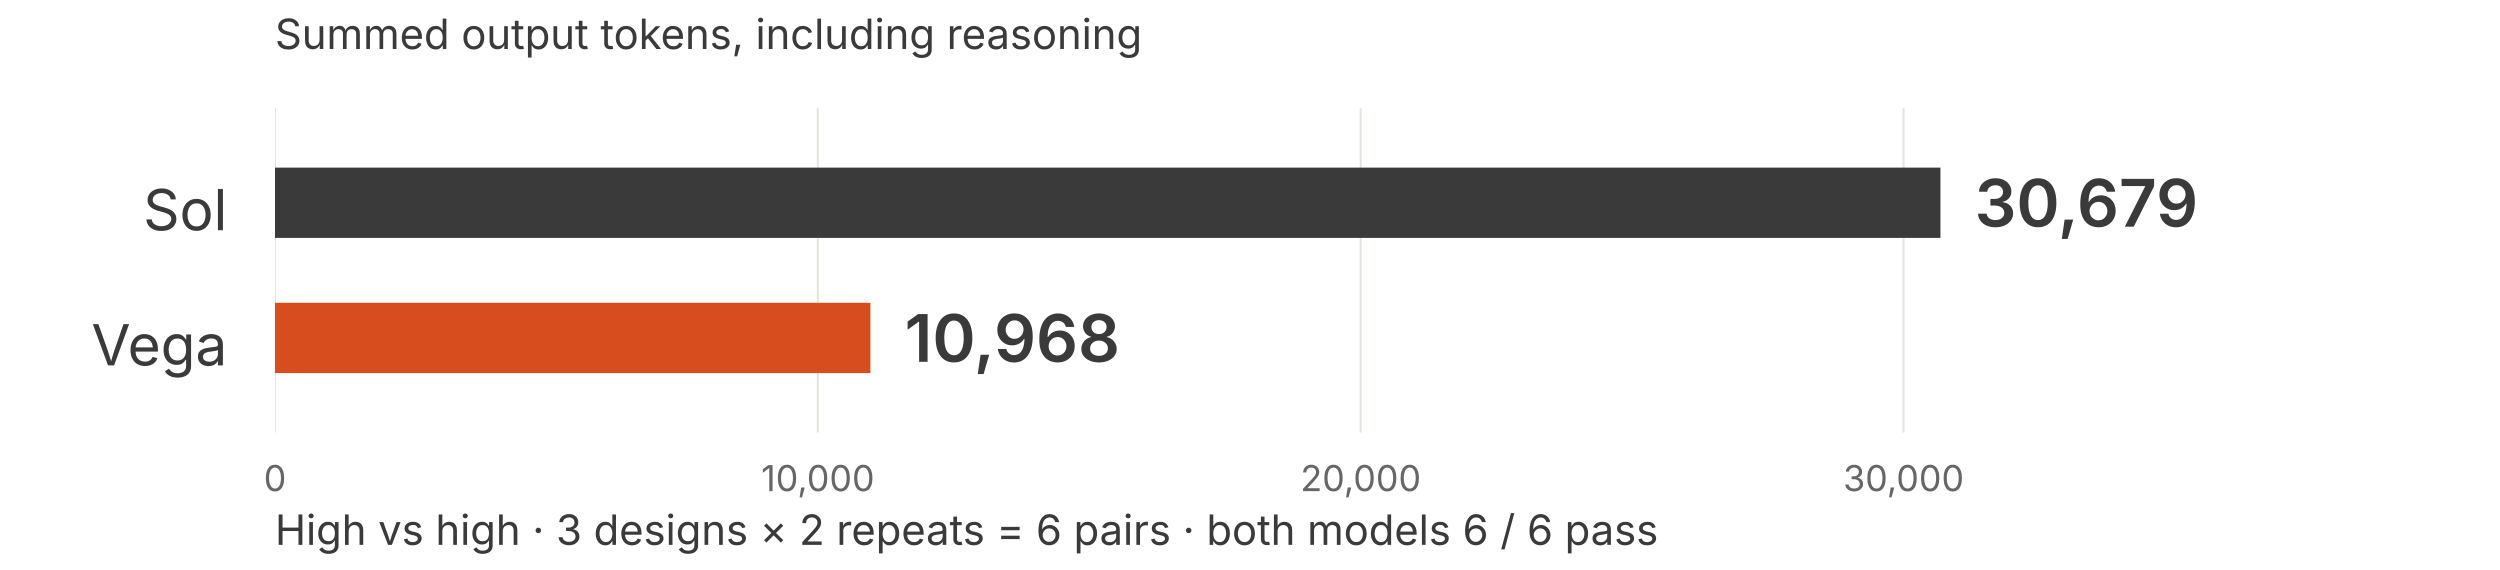
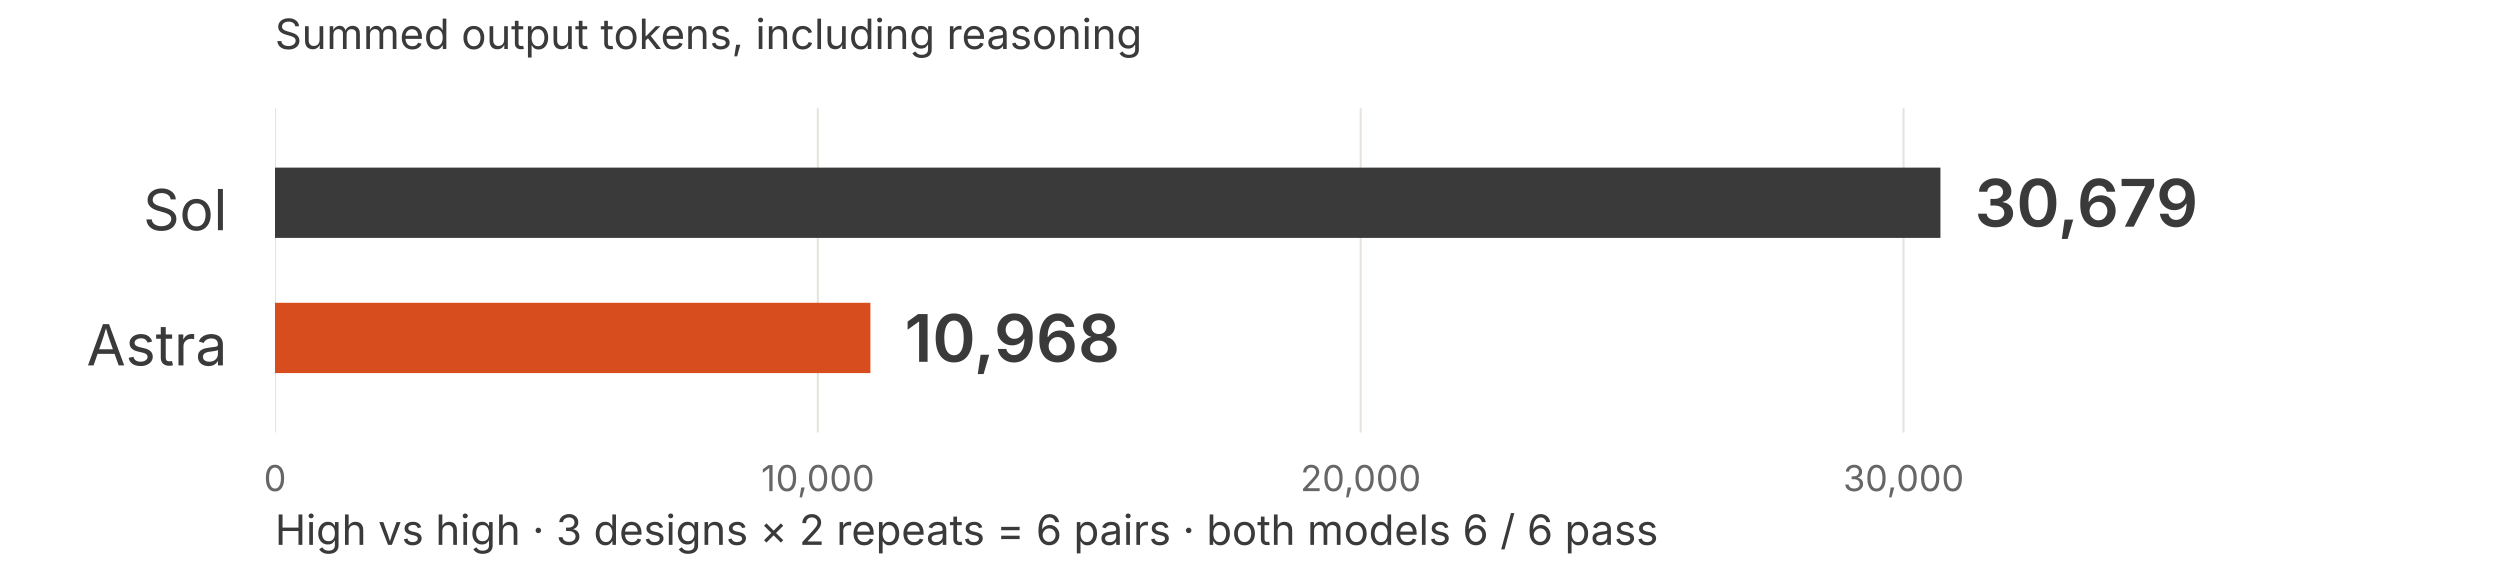
<svg xmlns="http://www.w3.org/2000/svg" xmlns:xlink="http://www.w3.org/1999/xlink" width="838.08pt" height="190.8pt" viewBox="0 0 838.08 190.8" version="1.1">
  <defs>
    <style type="text/css">*{stroke-linejoin: round; stroke-linecap: butt}</style>
  </defs>
  <g id="figure_1">
    <g id="patch_1">
      <path d="M 0 190.8 L 838.08 190.8 L 838.08 0 L 0 0 L 0 190.8 z " style="fill: none" />
    </g>
    <g id="axes_1">
      <g id="patch_2">
        <path d="M 92.189 145.008 L 729.13 145.008 L 729.13 36.252 L 92.189 36.252 L 92.189 145.008 z " style="fill: none" />
      </g>
      <g id="matplotlib.axis_1">
        <g id="xtick_1">
          <g id="line2d_1">
            <path d="M 92.189 145.008 L 92.189 36.252 " clip-path="url(#p5fecc67d18)" style="fill: none; stroke: #e8e3df; stroke-width: 0.7; stroke-linecap: square" />
          </g>
          <g id="line2d_2" />
          <g id="text_1">
            <g style="fill: #666666" transform="translate(88.40318 164.633) scale(0.12 -0.12)">
              <defs>
                <path id="Inter-Regular-53b" d="M 2019 -63 Q 1500 -63 1134 218 Q 769 500 575 1033 Q 381 1566 381 2325 Q 381 3081 576 3615 Q 772 4150 1137 4434 Q 1503 4719 2019 4719 Q 2534 4719 2901 4434 Q 3269 4150 3462 3615 Q 3656 3081 3656 2325 Q 3656 1569 3464 1034 Q 3272 500 2906 218 Q 2541 -63 2019 -63 z M 2019 456 Q 2359 456 2596 678 Q 2834 900 2959 1317 Q 3084 1734 3084 2325 Q 3084 2919 2959 3339 Q 2834 3759 2596 3981 Q 2359 4203 2019 4203 Q 1678 4203 1440 3979 Q 1203 3756 1078 3337 Q 953 2919 953 2325 Q 953 1734 1078 1317 Q 1203 900 1440 678 Q 1678 456 2019 456 z " transform="scale(0.015625)" />
              </defs>
              <use xlink:href="#Inter-Regular-53b" />
            </g>
          </g>
        </g>
        <g id="xtick_2">
          <g id="line2d_3">
            <path d="M 274.172 145.008 L 274.172 36.252 " clip-path="url(#p5fecc67d18)" style="fill: none; stroke: #e8e3df; stroke-width: 0.7; stroke-linecap: square" />
          </g>
          <g id="line2d_4" />
          <g id="text_2">
            <g style="fill: #666666" transform="translate(255.1641 164.633) scale(0.12 -0.12)">
              <defs>
                <path id="Inter-Regular-53c" d="M 2041 4656 L 2041 0 L 1456 0 L 1456 4106 L 1425 4106 L 300 3272 L 300 3909 L 1313 4656 L 2041 4656 z " transform="scale(0.015625)" />
                <path id="Inter-Regular-5db" d="M 400 -1122 L 675 650 L 1319 650 L 831 -1122 L 400 -1122 z " transform="scale(0.015625)" />
              </defs>
              <use xlink:href="#Inter-Regular-53c" />
              <use xlink:href="#Inter-Regular-53b" transform="translate(40.67188 0)" />
              <use xlink:href="#Inter-Regular-5db" transform="translate(101.2344 0)" />
              <use xlink:href="#Inter-Regular-53b" transform="translate(127.5156 0)" />
              <use xlink:href="#Inter-Regular-53b" transform="translate(190.6094 0)" />
              <use xlink:href="#Inter-Regular-53b" transform="translate(253.7031 0)" />
            </g>
          </g>
        </g>
        <g id="xtick_3">
          <g id="line2d_5">
            <path d="M 456.155 145.008 L 456.155 36.252 " clip-path="url(#p5fecc67d18)" style="fill: none; stroke: #e8e3df; stroke-width: 0.7; stroke-linecap: square" />
          </g>
          <g id="line2d_6" />
          <g id="text_3">
            <g style="fill: #666666" transform="translate(435.9284 164.633) scale(0.12 -0.12)">
              <defs>
                <path id="Inter-Regular-53d" d="M 481 0 L 481 428 L 2028 2106 Q 2288 2388 2459 2600 Q 2631 2813 2718 3005 Q 2806 3197 2806 3413 Q 2806 3656 2690 3834 Q 2575 4013 2378 4108 Q 2181 4203 1931 4203 Q 1666 4203 1470 4095 Q 1275 3988 1169 3792 Q 1063 3597 1063 3334 L 494 3334 Q 494 3747 684 4059 Q 875 4372 1203 4545 Q 1531 4719 1947 4719 Q 2363 4719 2683 4545 Q 3003 4372 3186 4078 Q 3369 3784 3369 3419 Q 3369 3166 3278 2927 Q 3188 2688 2959 2384 Q 2731 2081 2319 1644 L 1300 559 L 1300 522 L 3447 522 L 3447 0 L 481 0 z " transform="scale(0.015625)" />
              </defs>
              <use xlink:href="#Inter-Regular-53d" />
              <use xlink:href="#Inter-Regular-53b" transform="translate(60.98438 0)" />
              <use xlink:href="#Inter-Regular-5db" transform="translate(121.5469 0)" />
              <use xlink:href="#Inter-Regular-53b" transform="translate(147.8281 0)" />
              <use xlink:href="#Inter-Regular-53b" transform="translate(210.9219 0)" />
              <use xlink:href="#Inter-Regular-53b" transform="translate(274.0156 0)" />
            </g>
          </g>
        </g>
        <g id="xtick_4">
          <g id="line2d_7">
            <path d="M 638.138 145.008 L 638.138 36.252 " clip-path="url(#p5fecc67d18)" style="fill: none; stroke: #e8e3df; stroke-width: 0.7; stroke-linecap: square" />
          </g>
          <g id="line2d_8" />
          <g id="text_4">
            <g style="fill: #666666" transform="translate(617.8646 164.633) scale(0.12 -0.12)">
              <defs>
                <path id="Inter-Regular-53f" d="M 1984 -63 Q 1528 -63 1175 93 Q 822 250 614 528 Q 406 806 391 1175 L 991 1175 Q 1009 953 1142 792 Q 1275 631 1492 545 Q 1709 459 1975 459 Q 2269 459 2495 561 Q 2722 663 2853 847 Q 2984 1031 2984 1272 Q 2984 1525 2857 1717 Q 2731 1909 2490 2018 Q 2250 2128 1903 2128 L 1525 2128 L 1525 2644 L 1903 2644 Q 2175 2644 2383 2742 Q 2591 2841 2706 3019 Q 2822 3197 2822 3438 Q 2822 3669 2720 3841 Q 2619 4013 2431 4108 Q 2244 4203 1991 4203 Q 1753 4203 1545 4117 Q 1338 4031 1205 3872 Q 1072 3713 1063 3484 L 491 3484 Q 503 3850 709 4128 Q 916 4406 1255 4562 Q 1594 4719 2003 4719 Q 2438 4719 2752 4544 Q 3066 4369 3234 4084 Q 3403 3800 3403 3469 Q 3403 3075 3195 2800 Q 2988 2525 2631 2419 L 2631 2381 Q 2928 2334 3139 2181 Q 3350 2028 3461 1793 Q 3572 1559 3572 1266 Q 3572 884 3365 584 Q 3159 284 2800 110 Q 2441 -63 1984 -63 z " transform="scale(0.015625)" />
              </defs>
              <use xlink:href="#Inter-Regular-53f" />
              <use xlink:href="#Inter-Regular-53b" transform="translate(61.76562 0)" />
              <use xlink:href="#Inter-Regular-5db" transform="translate(122.3281 0)" />
              <use xlink:href="#Inter-Regular-53b" transform="translate(148.6094 0)" />
              <use xlink:href="#Inter-Regular-53b" transform="translate(211.7031 0)" />
              <use xlink:href="#Inter-Regular-53b" transform="translate(274.7969 0)" />
            </g>
          </g>
        </g>
      </g>
      <g id="matplotlib.axis_2">
        <g id="ytick_1">
          <g id="line2d_9" />
          <g id="text_5">
            <g style="fill: #3a3a3a" transform="translate(48.00349 77.17562) scale(0.19 -0.19)">
              <defs>
                <path id="Inter-Regular-18d" d="M 2053 -81 Q 1550 -81 1179 81 Q 809 244 600 536 Q 391 828 363 1219 L 972 1219 Q 997 956 1150 786 Q 1303 616 1542 533 Q 1781 450 2053 450 Q 2369 450 2620 553 Q 2872 656 3019 843 Q 3166 1031 3166 1278 Q 3166 1503 3039 1643 Q 2913 1784 2703 1875 Q 2494 1966 2244 2034 L 1681 2194 Q 1119 2353 806 2650 Q 494 2947 494 3409 Q 494 3803 706 4098 Q 919 4394 1281 4556 Q 1644 4719 2094 4719 Q 2553 4719 2906 4556 Q 3259 4394 3464 4114 Q 3669 3834 3681 3481 L 3100 3481 Q 3059 3822 2775 4008 Q 2491 4194 2075 4194 Q 1775 4194 1548 4095 Q 1322 3997 1197 3826 Q 1072 3656 1072 3438 Q 1072 3194 1223 3045 Q 1375 2897 1583 2814 Q 1791 2731 1959 2684 L 2425 2556 Q 2613 2506 2839 2418 Q 3066 2331 3272 2186 Q 3478 2041 3611 1817 Q 3744 1594 3744 1269 Q 3744 888 3545 581 Q 3347 275 2969 97 Q 2591 -81 2053 -81 z " transform="scale(0.015625)" />
                <path id="Inter-Regular-316" d="M 1916 -75 Q 1441 -75 1083 150 Q 725 375 525 781 Q 325 1188 325 1725 Q 325 2272 525 2680 Q 725 3088 1083 3313 Q 1441 3538 1916 3538 Q 2394 3538 2753 3313 Q 3113 3088 3313 2680 Q 3513 2272 3513 1725 Q 3513 1188 3313 781 Q 3113 375 2753 150 Q 2394 -75 1916 -75 z M 1916 428 Q 2269 428 2497 609 Q 2725 791 2834 1086 Q 2944 1381 2944 1725 Q 2944 2072 2834 2370 Q 2725 2669 2497 2851 Q 2269 3034 1916 3034 Q 1566 3034 1341 2851 Q 1116 2669 1006 2372 Q 897 2075 897 1725 Q 897 1381 1006 1086 Q 1116 791 1341 609 Q 1566 428 1916 428 z " transform="scale(0.015625)" />
                <path id="Inter-Regular-2e0" d="M 1056 4656 L 1056 0 L 494 0 L 494 4656 L 1056 4656 z " transform="scale(0.015625)" />
              </defs>
              <use xlink:href="#Inter-Regular-18d" />
              <use xlink:href="#Inter-Regular-316" transform="translate(64.15625 0)" />
              <use xlink:href="#Inter-Regular-2e0" transform="translate(124.125 0)" />
            </g>
          </g>
        </g>
        <g id="ytick_2">
          <g id="line2d_10" />
          <g id="text_6">
-             <g style="fill: #3a3a3a" transform="translate(30.64521 122.4906) scale(0.19 -0.19)">
-               <defs>
-                 <path id="Inter-Regular-1c8" d="M 1875 0 L 163 4656 L 788 4656 L 1772 1894 Q 1856 1656 1982 1259 Q 2109 863 2278 281 L 2163 281 Q 2331 878 2456 1267 Q 2581 1656 2663 1894 L 3622 4656 L 4253 4656 L 2559 0 L 1875 0 z " transform="scale(0.015625)" />
-                 <path id="Inter-Regular-266" d="M 1963 -75 Q 1456 -75 1089 150 Q 722 375 523 778 Q 325 1181 325 1719 Q 325 2256 519 2665 Q 713 3075 1067 3306 Q 1422 3538 1897 3538 Q 2175 3538 2445 3445 Q 2716 3353 2936 3148 Q 3156 2944 3287 2609 Q 3419 2275 3419 1791 L 3419 1556 L 706 1556 L 706 2031 L 3116 2031 L 2853 1856 Q 2853 2200 2745 2467 Q 2638 2734 2425 2886 Q 2213 3038 1897 3038 Q 1581 3038 1356 2883 Q 1131 2728 1012 2479 Q 894 2231 894 1947 L 894 1631 Q 894 1244 1028 973 Q 1163 703 1405 564 Q 1647 425 1966 425 Q 2172 425 2340 484 Q 2509 544 2631 664 Q 2753 784 2819 963 L 3363 813 Q 3281 550 3087 350 Q 2894 150 2608 37 Q 2322 -75 1963 -75 z " transform="scale(0.015625)" />
-                 <path id="Inter-Regular-292" d="M 1909 -1381 Q 1522 -1381 1239 -1282 Q 956 -1184 768 -1021 Q 581 -859 472 -669 L 928 -375 Q 1003 -475 1114 -597 Q 1225 -719 1414 -805 Q 1603 -891 1909 -891 Q 2328 -891 2598 -691 Q 2869 -491 2869 -59 L 2869 641 L 2816 641 Q 2756 541 2648 403 Q 2541 266 2339 161 Q 2138 56 1800 56 Q 1381 56 1047 254 Q 713 453 519 834 Q 325 1216 325 1763 Q 325 2303 515 2701 Q 706 3100 1042 3319 Q 1378 3538 1813 3538 Q 2150 3538 2351 3427 Q 2553 3316 2662 3172 Q 2772 3028 2831 2934 L 2884 2934 L 2884 3494 L 3431 3494 L 3431 -91 Q 3431 -541 3228 -827 Q 3025 -1113 2679 -1247 Q 2334 -1381 1909 -1381 z M 1894 556 Q 2213 556 2431 701 Q 2650 847 2762 1120 Q 2875 1394 2875 1775 Q 2875 2147 2764 2430 Q 2653 2713 2434 2873 Q 2216 3034 1894 3034 Q 1563 3034 1341 2864 Q 1119 2694 1008 2409 Q 897 2125 897 1775 Q 897 1416 1009 1141 Q 1122 866 1344 711 Q 1566 556 1894 556 z " transform="scale(0.015625)" />
+             <g style="fill: #3a3a3a" transform="translate(29.01239 122.4906) scale(0.19 -0.19)">
+               <defs>
+                 <path id="Inter-Regular-2" d="M 163 0 L 1853 4656 L 2541 4656 L 4253 0 L 3628 0 L 2641 2763 Q 2550 3019 2429 3401 Q 2309 3784 2138 4378 L 2250 4378 Q 2081 3778 1957 3389 Q 1834 3000 1753 2763 L 794 0 L 163 0 z M 1013 1300 L 1013 1819 L 3403 1819 L 3403 1300 L 1013 1300 z " transform="scale(0.015625)" />
+                 <path id="Inter-Regular-367" d="M 1681 -75 Q 1322 -75 1042 29 Q 763 134 581 340 Q 400 547 338 847 L 872 975 Q 947 688 1155 553 Q 1363 419 1675 419 Q 2041 419 2258 575 Q 2475 731 2475 947 Q 2475 1128 2348 1248 Q 2222 1369 1963 1428 L 1381 1566 Q 906 1678 675 1914 Q 444 2150 444 2519 Q 444 2819 612 3048 Q 781 3278 1073 3408 Q 1366 3538 1738 3538 Q 2097 3538 2348 3430 Q 2600 3322 2758 3133 Q 2916 2944 2994 2697 L 2484 2566 Q 2413 2753 2245 2906 Q 2078 3059 1741 3059 Q 1428 3059 1220 2915 Q 1013 2772 1013 2553 Q 1013 2359 1153 2242 Q 1294 2125 1600 2053 L 2128 1928 Q 2603 1816 2831 1580 Q 3059 1344 3059 984 Q 3059 678 2886 439 Q 2713 200 2402 62 Q 2091 -75 1681 -75 z " transform="scale(0.015625)" />
+                 <path id="Inter-Regular-378" d="M 1869 3494 L 1869 3013 L 63 3013 L 63 3494 L 1869 3494 z M 588 4325 L 1150 4325 L 1150 906 Q 1150 672 1245 564 Q 1341 456 1563 456 Q 1616 456 1698 468 Q 1781 481 1850 494 L 1966 19 Q 1878 -13 1767 -28 Q 1656 -44 1547 -44 Q 1094 -44 841 195 Q 588 434 588 863 L 588 4325 z " transform="scale(0.015625)" />
+                 <path id="Inter-Regular-354" d="M 494 0 L 494 3494 L 1038 3494 L 1038 2956 L 1075 2956 Q 1172 3222 1420 3383 Q 1669 3544 1981 3544 Q 2044 3544 2130 3541 Q 2216 3538 2266 3534 L 2266 2969 Q 2241 2975 2141 2987 Q 2041 3000 1928 3000 Q 1678 3000 1479 2895 Q 1281 2791 1168 2608 Q 1056 2425 1056 2188 L 1056 0 L 494 0 z " transform="scale(0.015625)" />
                <path id="Inter-Regular-1fb" d="M 1472 -81 Q 1141 -81 870 44 Q 600 169 440 409 Q 281 650 281 994 Q 281 1294 400 1481 Q 519 1669 717 1776 Q 916 1884 1156 1937 Q 1397 1991 1641 2022 Q 1953 2063 2150 2084 Q 2347 2106 2442 2159 Q 2538 2213 2538 2341 L 2538 2359 Q 2538 2578 2456 2729 Q 2375 2881 2212 2962 Q 2050 3044 1806 3044 Q 1556 3044 1378 2966 Q 1200 2888 1089 2770 Q 978 2653 922 2531 L 381 2709 Q 516 3028 744 3208 Q 972 3388 1247 3463 Q 1522 3538 1791 3538 Q 1966 3538 2189 3495 Q 2413 3453 2620 3328 Q 2828 3203 2964 2958 Q 3100 2713 3100 2303 L 3100 0 L 2547 0 L 2547 475 L 2509 475 Q 2450 353 2319 223 Q 2188 94 1978 6 Q 1769 -81 1472 -81 z M 1569 416 Q 1881 416 2097 537 Q 2313 659 2425 854 Q 2538 1050 2538 1263 L 2538 1747 Q 2503 1706 2387 1673 Q 2272 1641 2123 1616 Q 1975 1591 1836 1573 Q 1697 1556 1616 1547 Q 1413 1522 1236 1461 Q 1059 1400 953 1283 Q 847 1166 847 966 Q 847 784 940 662 Q 1034 541 1196 478 Q 1359 416 1569 416 z " transform="scale(0.015625)" />
              </defs>
-               <use xlink:href="#Inter-Regular-1c8" />
-               <use xlink:href="#Inter-Regular-266" transform="translate(63.92188 0)" />
-               <use xlink:href="#Inter-Regular-292" transform="translate(122.2188 0)" />
-               <use xlink:href="#Inter-Regular-1fb" transform="translate(183.5469 0)" />
+               <use xlink:href="#Inter-Regular-2" />
+               <use xlink:href="#Inter-Regular-367" transform="translate(69 0)" />
+               <use xlink:href="#Inter-Regular-378" transform="translate(121.7812 0)" />
+               <use xlink:href="#Inter-Regular-354" transform="translate(154.5 0)" />
+               <use xlink:href="#Inter-Regular-1fb" transform="translate(192.1406 0)" />
            </g>
          </g>
        </g>
      </g>
      <g id="patch_3">
        <path d="M 92.189 79.754 L 650.495 79.754 L 650.495 56.191 L 92.189 56.191 z " clip-path="url(#p5fecc67d18)" style="fill: #3a3a3a" />
      </g>
      <g id="patch_4">
        <path d="M 92.189 125.069 L 291.788 125.069 L 291.788 101.506 L 92.189 101.506 z " clip-path="url(#p5fecc67d18)" style="fill: #d84d1e" />
      </g>
      <g id="text_7">
        <g style="fill: #3a3a3a" transform="translate(661.9596 75.97543) scale(0.22 -0.22)">
          <defs>
            <path id="Inter-SemiBold-53f" d="M 2034 -63 Q 1544 -63 1164 106 Q 784 275 565 573 Q 347 872 334 1263 L 1175 1263 Q 1188 1072 1302 931 Q 1416 791 1606 714 Q 1797 638 2034 638 Q 2284 638 2476 725 Q 2669 813 2780 970 Q 2891 1128 2891 1334 Q 2891 1547 2778 1709 Q 2666 1872 2456 1964 Q 2247 2056 1950 2056 L 1538 2056 L 1538 2700 L 1950 2700 Q 2194 2700 2378 2786 Q 2563 2872 2666 3025 Q 2769 3178 2769 3381 Q 2769 3578 2680 3725 Q 2591 3872 2427 3955 Q 2263 4038 2044 4038 Q 1828 4038 1647 3961 Q 1466 3884 1353 3743 Q 1241 3603 1234 3403 L 431 3403 Q 438 3794 655 4089 Q 872 4384 1236 4551 Q 1600 4719 2050 4719 Q 2516 4719 2859 4544 Q 3203 4369 3392 4076 Q 3581 3784 3581 3431 Q 3581 3038 3350 2772 Q 3119 2506 2741 2422 L 2741 2384 Q 3066 2341 3291 2192 Q 3516 2044 3633 1812 Q 3750 1581 3750 1291 Q 3750 900 3528 594 Q 3306 288 2920 112 Q 2534 -63 2034 -63 z " transform="scale(0.015625)" />
            <path id="Inter-SemiBold-53b" d="M 2109 -63 Q 1547 -63 1147 220 Q 747 503 534 1036 Q 322 1569 322 2325 Q 322 3081 536 3615 Q 750 4150 1148 4434 Q 1547 4719 2109 4719 Q 2675 4719 3075 4434 Q 3475 4150 3687 3615 Q 3900 3081 3900 2325 Q 3900 1569 3689 1036 Q 3478 503 3078 220 Q 2678 -63 2109 -63 z M 2113 638 Q 2416 638 2627 836 Q 2838 1034 2948 1411 Q 3059 1788 3059 2325 Q 3059 2866 2948 3244 Q 2838 3622 2627 3822 Q 2416 4022 2113 4022 Q 1806 4022 1595 3822 Q 1384 3622 1273 3244 Q 1163 2866 1163 2325 Q 1163 1788 1272 1411 Q 1381 1034 1593 836 Q 1806 638 2113 638 z " transform="scale(0.015625)" />
            <path id="Inter-SemiBold-5db" d="M 385 -1197 L 660 687 L 1497 687 L 953 -1197 L 385 -1197 z " transform="scale(0.015625)" />
            <path id="Inter-SemiBold-543" d="M 2097 -63 Q 1766 -63 1448 51 Q 1131 166 876 427 Q 622 688 472 1120 Q 322 1553 322 2194 Q 322 2794 448 3261 Q 575 3728 814 4053 Q 1053 4378 1390 4548 Q 1728 4719 2147 4719 Q 2581 4719 2920 4547 Q 3259 4375 3468 4078 Q 3678 3781 3728 3403 L 2909 3403 Q 2844 3672 2647 3834 Q 2450 3997 2147 3997 Q 1822 3997 1595 3806 Q 1369 3616 1251 3261 Q 1134 2906 1134 2413 L 1169 2413 Q 1281 2616 1457 2759 Q 1634 2903 1857 2979 Q 2081 3056 2328 3056 Q 2738 3056 3064 2861 Q 3391 2666 3581 2323 Q 3772 1981 3772 1538 Q 3772 1081 3562 718 Q 3353 356 2976 146 Q 2600 -63 2097 -63 z M 2094 616 Q 2341 616 2537 736 Q 2734 856 2848 1062 Q 2963 1269 2963 1522 Q 2963 1772 2852 1975 Q 2741 2178 2547 2297 Q 2353 2416 2103 2416 Q 1919 2416 1759 2345 Q 1600 2275 1479 2150 Q 1359 2025 1293 1862 Q 1228 1700 1228 1519 Q 1228 1275 1340 1069 Q 1453 863 1650 739 Q 1847 616 2094 616 z " transform="scale(0.015625)" />
            <path id="Inter-SemiBold-544" d="M 578 0 L 2559 3925 L 2559 3956 L 259 3956 L 259 4656 L 3428 4656 L 3428 3938 L 1447 0 L 578 0 z " transform="scale(0.015625)" />
            <path id="Inter-SemiBold-546" d="M 1953 -66 Q 1516 -66 1177 106 Q 838 278 628 578 Q 419 878 366 1259 L 1191 1259 Q 1253 991 1448 823 Q 1644 656 1953 656 Q 2278 656 2503 847 Q 2728 1038 2845 1394 Q 2963 1750 2963 2247 L 2931 2247 Q 2819 2047 2642 1903 Q 2466 1759 2244 1681 Q 2022 1603 1769 1603 Q 1363 1603 1033 1798 Q 703 1994 512 2337 Q 322 2681 322 3119 Q 322 3578 534 3943 Q 747 4309 1125 4518 Q 1503 4728 2006 4722 Q 2338 4722 2652 4606 Q 2966 4491 3219 4231 Q 3472 3972 3622 3539 Q 3772 3106 3772 2466 Q 3772 1866 3645 1397 Q 3519 928 3280 601 Q 3041 275 2705 104 Q 2369 -66 1953 -66 z M 1991 2244 Q 2178 2244 2339 2316 Q 2500 2388 2619 2513 Q 2738 2638 2805 2800 Q 2872 2963 2872 3147 Q 2872 3388 2759 3591 Q 2647 3794 2451 3917 Q 2256 4041 2003 4041 Q 1756 4041 1561 3920 Q 1366 3800 1250 3595 Q 1134 3391 1134 3138 Q 1134 2888 1246 2684 Q 1359 2481 1551 2362 Q 1744 2244 1991 2244 z " transform="scale(0.015625)" />
          </defs>
          <use xlink:href="#Inter-SemiBold-53f" />
          <use xlink:href="#Inter-SemiBold-53b" transform="translate(63.625 0)" />
          <use xlink:href="#Inter-SemiBold-5db" transform="translate(126.8125 0)" />
          <use xlink:href="#Inter-SemiBold-543" transform="translate(155.9219 0)" />
          <use xlink:href="#Inter-SemiBold-544" transform="translate(219.8906 0)" />
          <use xlink:href="#Inter-SemiBold-546" transform="translate(276.5469 0)" />
        </g>
      </g>
      <g id="text_8">
        <g style="fill: #3a3a3a" transform="translate(303.2528 121.2904) scale(0.22 -0.22)">
          <defs>
            <path id="Inter-SemiBold-53c" d="M 2241 4656 L 2241 0 L 1413 0 L 1413 3913 L 1381 3913 L 294 3131 L 294 3925 L 1316 4656 L 2241 4656 z " transform="scale(0.015625)" />
            <path id="Inter-SemiBold-545" d="M 2047 -63 Q 1544 -63 1153 107 Q 763 278 542 573 Q 322 869 322 1247 Q 322 1538 450 1784 Q 578 2031 798 2197 Q 1019 2363 1294 2409 L 1294 2438 Q 934 2519 712 2808 Q 491 3097 491 3472 Q 491 3831 692 4112 Q 894 4394 1245 4556 Q 1597 4719 2047 4719 Q 2494 4719 2845 4556 Q 3197 4394 3400 4112 Q 3603 3831 3603 3472 Q 3603 3097 3379 2808 Q 3156 2519 2803 2438 L 2803 2409 Q 3075 2363 3295 2197 Q 3516 2031 3645 1784 Q 3775 1538 3775 1247 Q 3775 869 3553 573 Q 3331 278 2940 107 Q 2550 -63 2047 -63 z M 2047 581 Q 2309 581 2503 672 Q 2697 763 2805 927 Q 2913 1091 2913 1306 Q 2913 1531 2800 1701 Q 2688 1872 2492 1972 Q 2297 2072 2047 2072 Q 1797 2072 1600 1973 Q 1403 1875 1290 1703 Q 1178 1531 1178 1306 Q 1178 1091 1284 928 Q 1391 766 1587 673 Q 1784 581 2047 581 z M 2047 2703 Q 2263 2703 2428 2790 Q 2594 2878 2691 3033 Q 2788 3188 2788 3391 Q 2788 3594 2694 3744 Q 2600 3894 2433 3978 Q 2266 4063 2047 4063 Q 1825 4063 1658 3978 Q 1491 3894 1398 3744 Q 1306 3594 1306 3391 Q 1306 3188 1400 3033 Q 1494 2878 1662 2790 Q 1831 2703 2047 2703 z " transform="scale(0.015625)" />
          </defs>
          <use xlink:href="#Inter-SemiBold-53c" />
          <use xlink:href="#Inter-SemiBold-53b" transform="translate(42.28125 0)" />
          <use xlink:href="#Inter-SemiBold-5db" transform="translate(105.4688 0)" />
          <use xlink:href="#Inter-SemiBold-546" transform="translate(136.2812 0)" />
          <use xlink:href="#Inter-SemiBold-543" transform="translate(200.25 0)" />
          <use xlink:href="#Inter-SemiBold-545" transform="translate(264.2188 0)" />
        </g>
      </g>
    </g>
    <g id="text_9">
      <g style="fill: #3a3a3a" transform="translate(92.1888 16.4245) scale(0.14 -0.14)">
        <defs>
          <path id="Inter-Regular-391" d="M 1678 -44 Q 1325 -44 1058 101 Q 791 247 642 540 Q 494 834 494 1275 L 494 3494 L 1056 3494 L 1056 1322 Q 1056 919 1268 691 Q 1481 463 1847 463 Q 2097 463 2295 572 Q 2494 681 2609 892 Q 2725 1103 2725 1400 L 2725 3494 L 3291 3494 L 3291 0 L 2747 0 L 2747 847 L 2822 847 Q 2659 356 2361 156 Q 2063 -44 1678 -44 z " transform="scale(0.015625)" />
          <path id="Inter-Regular-2fe" d="M 494 0 L 494 3494 L 1041 3494 L 1044 2713 L 1000 2713 Q 1072 2997 1226 3183 Q 1381 3369 1589 3462 Q 1797 3556 2022 3556 Q 2403 3556 2639 3322 Q 2875 3088 2944 2706 L 2869 2706 Q 2931 2969 3097 3159 Q 3263 3350 3498 3453 Q 3734 3556 4013 3556 Q 4316 3556 4566 3425 Q 4816 3294 4964 3028 Q 5113 2763 5113 2356 L 5113 0 L 4550 0 L 4550 2341 Q 4550 2719 4337 2881 Q 4125 3044 3844 3044 Q 3609 3044 3439 2945 Q 3269 2847 3176 2675 Q 3084 2503 3084 2281 L 3084 0 L 2522 0 L 2522 2397 Q 2522 2688 2328 2866 Q 2134 3044 1838 3044 Q 1634 3044 1454 2948 Q 1275 2853 1165 2665 Q 1056 2478 1056 2200 L 1056 0 L 494 0 z " transform="scale(0.015625)" />
+           <path id="Inter-Regular-266" d="M 1963 -75 Q 1456 -75 1089 150 Q 722 375 523 778 Q 325 1181 325 1719 Q 325 2256 519 2665 Q 713 3075 1067 3306 Q 1422 3538 1897 3538 Q 2175 3538 2445 3445 Q 2716 3353 2936 3148 Q 3156 2944 3287 2609 Q 3419 2275 3419 1791 L 3419 1556 L 706 1556 L 706 2031 L 3116 2031 L 2853 1856 Q 2853 2200 2745 2467 Q 2638 2734 2425 2886 Q 2213 3038 1897 3038 Q 1581 3038 1356 2883 Q 1131 2728 1012 2479 Q 894 2231 894 1947 L 894 1631 Q 894 1244 1028 973 Q 1163 703 1405 564 Q 1647 425 1966 425 Q 2172 425 2340 484 Q 2509 544 2631 664 Q 2753 784 2819 963 L 3363 813 Q 3281 550 3087 350 Q 2894 150 2608 37 Q 2322 -75 1963 -75 z " transform="scale(0.015625)" />
          <path id="Inter-Regular-255" d="M 1803 -75 Q 1369 -75 1034 147 Q 700 369 512 775 Q 325 1181 325 1738 Q 325 2291 514 2695 Q 703 3100 1037 3319 Q 1372 3538 1806 3538 Q 2147 3538 2347 3425 Q 2547 3313 2655 3170 Q 2763 3028 2819 2934 L 2863 2934 L 2863 4656 L 3425 4656 L 3425 0 L 2881 0 L 2881 541 L 2819 541 Q 2763 444 2652 298 Q 2541 153 2339 39 Q 2138 -75 1803 -75 z M 1888 428 Q 2206 428 2425 595 Q 2644 763 2756 1059 Q 2869 1356 2869 1744 Q 2869 2131 2758 2420 Q 2647 2709 2428 2871 Q 2209 3034 1888 3034 Q 1556 3034 1336 2862 Q 1116 2691 1006 2398 Q 897 2106 897 1744 Q 897 1378 1008 1079 Q 1119 781 1341 604 Q 1563 428 1888 428 z " transform="scale(0.015625)" />
          <path id="Inter-Regular-6d3" transform="scale(0.015625)" />
-           <path id="Inter-Regular-378" d="M 1869 3494 L 1869 3013 L 63 3013 L 63 3494 L 1869 3494 z M 588 4325 L 1150 4325 L 1150 906 Q 1150 672 1245 564 Q 1341 456 1563 456 Q 1616 456 1698 468 Q 1781 481 1850 494 L 1966 19 Q 1878 -13 1767 -28 Q 1656 -44 1547 -44 Q 1094 -44 841 195 Q 588 434 588 863 L 588 4325 z " transform="scale(0.015625)" />
          <path id="Inter-Regular-34b" d="M 494 -1306 L 494 3494 L 1038 3494 L 1038 2934 L 1100 2934 Q 1159 3028 1265 3170 Q 1372 3313 1572 3425 Q 1772 3538 2113 3538 Q 2550 3538 2883 3319 Q 3216 3100 3405 2695 Q 3594 2291 3594 1738 Q 3594 1181 3406 775 Q 3219 369 2886 147 Q 2553 -75 2116 -75 Q 1784 -75 1581 39 Q 1378 153 1268 298 Q 1159 444 1100 541 L 1056 541 L 1056 -1306 L 494 -1306 z M 2031 428 Q 2359 428 2579 604 Q 2800 781 2911 1079 Q 3022 1378 3022 1744 Q 3022 2106 2912 2398 Q 2803 2691 2583 2862 Q 2363 3034 2031 3034 Q 1709 3034 1490 2871 Q 1272 2709 1161 2420 Q 1050 2131 1050 1744 Q 1050 1356 1162 1059 Q 1275 763 1495 595 Q 1716 428 2031 428 z " transform="scale(0.015625)" />
          <path id="Inter-Regular-2d7" d="M 1022 1256 L 1022 1953 L 1125 1953 L 2619 3494 L 3316 3494 L 1700 1834 L 1638 1834 L 1022 1256 z M 494 0 L 494 4656 L 1056 4656 L 1056 0 L 494 0 z M 2703 0 L 1366 1709 L 1766 2106 L 3425 0 L 2703 0 z " transform="scale(0.015625)" />
          <path id="Inter-Regular-305" d="M 1056 2094 L 1056 0 L 494 0 L 494 3494 L 1034 3494 L 1038 2647 L 959 2647 Q 1119 3131 1414 3334 Q 1709 3538 2106 3538 Q 2459 3538 2725 3392 Q 2991 3247 3139 2955 Q 3288 2663 3288 2219 L 3288 0 L 2725 0 L 2725 2172 Q 2725 2575 2514 2803 Q 2303 3031 1938 3031 Q 1688 3031 1488 2922 Q 1288 2813 1172 2603 Q 1056 2394 1056 2094 z " transform="scale(0.015625)" />
-           <path id="Inter-Regular-367" d="M 1681 -75 Q 1322 -75 1042 29 Q 763 134 581 340 Q 400 547 338 847 L 872 975 Q 947 688 1155 553 Q 1363 419 1675 419 Q 2041 419 2258 575 Q 2475 731 2475 947 Q 2475 1128 2348 1248 Q 2222 1369 1963 1428 L 1381 1566 Q 906 1678 675 1914 Q 444 2150 444 2519 Q 444 2819 612 3048 Q 781 3278 1073 3408 Q 1366 3538 1738 3538 Q 2097 3538 2348 3430 Q 2600 3322 2758 3133 Q 2916 2944 2994 2697 L 2484 2566 Q 2413 2753 2245 2906 Q 2078 3059 1741 3059 Q 1428 3059 1220 2915 Q 1013 2772 1013 2553 Q 1013 2359 1153 2242 Q 1294 2125 1600 2053 L 2128 1928 Q 2603 1816 2831 1580 Q 3059 1344 3059 984 Q 3059 678 2886 439 Q 2713 200 2402 62 Q 2091 -75 1681 -75 z " transform="scale(0.015625)" />
          <path id="Inter-Regular-2b1" d="M 494 0 L 494 3494 L 1056 3494 L 1056 0 L 494 0 z M 778 4066 Q 619 4066 503 4175 Q 387 4284 387 4438 Q 387 4594 503 4701 Q 619 4809 778 4809 Q 940 4809 1056 4701 Q 1172 4594 1172 4438 Q 1172 4284 1056 4175 Q 940 4066 778 4066 z " transform="scale(0.015625)" />
          <path id="Inter-Regular-24a" d="M 1916 -75 Q 1441 -75 1083 150 Q 725 375 525 781 Q 325 1188 325 1725 Q 325 2272 525 2680 Q 725 3088 1083 3313 Q 1441 3538 1916 3538 Q 2169 3538 2394 3472 Q 2619 3406 2805 3282 Q 2991 3159 3125 2979 Q 3259 2800 3331 2572 L 2791 2419 Q 2753 2553 2675 2665 Q 2597 2778 2486 2861 Q 2375 2944 2231 2989 Q 2088 3034 1916 3034 Q 1566 3034 1341 2851 Q 1116 2669 1006 2372 Q 897 2075 897 1725 Q 897 1381 1006 1086 Q 1116 791 1341 609 Q 1566 428 1916 428 Q 2091 428 2237 475 Q 2384 522 2498 608 Q 2613 694 2691 812 Q 2769 931 2806 1072 L 3344 919 Q 3275 684 3139 501 Q 3003 319 2815 189 Q 2628 59 2400 -8 Q 2172 -75 1916 -75 z " transform="scale(0.015625)" />
-           <path id="Inter-Regular-354" d="M 494 0 L 494 3494 L 1038 3494 L 1038 2956 L 1075 2956 Q 1172 3222 1420 3383 Q 1669 3544 1981 3544 Q 2044 3544 2130 3541 Q 2216 3538 2266 3534 L 2266 2969 Q 2241 2975 2141 2987 Q 2041 3000 1928 3000 Q 1678 3000 1479 2895 Q 1281 2791 1168 2608 Q 1056 2425 1056 2188 L 1056 0 L 494 0 z " transform="scale(0.015625)" />
+           <path id="Inter-Regular-292" d="M 1909 -1381 Q 1522 -1381 1239 -1282 Q 956 -1184 768 -1021 Q 581 -859 472 -669 L 928 -375 Q 1003 -475 1114 -597 Q 1225 -719 1414 -805 Q 1603 -891 1909 -891 Q 2328 -891 2598 -691 Q 2869 -491 2869 -59 L 2869 641 L 2816 641 Q 2756 541 2648 403 Q 2541 266 2339 161 Q 2138 56 1800 56 Q 1381 56 1047 254 Q 713 453 519 834 Q 325 1216 325 1763 Q 325 2303 515 2701 Q 706 3100 1042 3319 Q 1378 3538 1813 3538 Q 2150 3538 2351 3427 Q 2553 3316 2662 3172 Q 2772 3028 2831 2934 L 2884 2934 L 2884 3494 L 3431 3494 L 3431 -91 Q 3431 -541 3228 -827 Q 3025 -1113 2679 -1247 Q 2334 -1381 1909 -1381 z M 1894 556 Q 2213 556 2431 701 Q 2650 847 2762 1120 Q 2875 1394 2875 1775 Q 2875 2147 2764 2430 Q 2653 2713 2434 2873 Q 2216 3034 1894 3034 Q 1563 3034 1341 2864 Q 1119 2694 1008 2409 Q 897 2125 897 1775 Q 897 1416 1009 1141 Q 1122 866 1344 711 Q 1566 556 1894 556 z " transform="scale(0.015625)" />
        </defs>
        <use xlink:href="#Inter-Regular-18d" />
        <use xlink:href="#Inter-Regular-391" transform="translate(64.15625 0)" />
        <use xlink:href="#Inter-Regular-2fe" transform="translate(123.2812 0)" />
        <use xlink:href="#Inter-Regular-2fe" transform="translate(210.875 0)" />
        <use xlink:href="#Inter-Regular-266" transform="translate(298.4688 0)" />
        <use xlink:href="#Inter-Regular-255" transform="translate(356.7656 0)" />
        <use xlink:href="#Inter-Regular-6d3" transform="translate(418 0)" />
        <use xlink:href="#Inter-Regular-316" transform="translate(446.125 0)" />
        <use xlink:href="#Inter-Regular-391" transform="translate(506.0938 0)" />
        <use xlink:href="#Inter-Regular-378" transform="translate(565.2188 0)" />
        <use xlink:href="#Inter-Regular-34b" transform="translate(597.9375 0)" />
        <use xlink:href="#Inter-Regular-391" transform="translate(659.1719 0)" />
        <use xlink:href="#Inter-Regular-378" transform="translate(718.2969 0)" />
        <use xlink:href="#Inter-Regular-6d3" transform="translate(751.0156 0)" />
        <use xlink:href="#Inter-Regular-378" transform="translate(779.1406 0)" />
        <use xlink:href="#Inter-Regular-316" transform="translate(810.8906 0)" />
        <use xlink:href="#Inter-Regular-2d7" transform="translate(870.8594 0)" />
        <use xlink:href="#Inter-Regular-266" transform="translate(923.5 0)" />
        <use xlink:href="#Inter-Regular-305" transform="translate(981.7969 0)" />
        <use xlink:href="#Inter-Regular-367" transform="translate(1040.875 0)" />
        <use xlink:href="#Inter-Regular-5db" transform="translate(1093.656 0)" />
        <use xlink:href="#Inter-Regular-6d3" transform="translate(1122.469 0)" />
        <use xlink:href="#Inter-Regular-2b1" transform="translate(1150.594 0)" />
        <use xlink:href="#Inter-Regular-305" transform="translate(1174.812 0)" />
        <use xlink:href="#Inter-Regular-24a" transform="translate(1233.891 0)" />
        <use xlink:href="#Inter-Regular-2e0" transform="translate(1291.016 0)" />
        <use xlink:href="#Inter-Regular-391" transform="translate(1315.234 0)" />
        <use xlink:href="#Inter-Regular-255" transform="translate(1374.359 0)" />
        <use xlink:href="#Inter-Regular-2b1" transform="translate(1435.594 0)" />
        <use xlink:href="#Inter-Regular-305" transform="translate(1459.812 0)" />
        <use xlink:href="#Inter-Regular-292" transform="translate(1518.891 0)" />
        <use xlink:href="#Inter-Regular-6d3" transform="translate(1580.219 0)" />
        <use xlink:href="#Inter-Regular-354" transform="translate(1608.344 0)" />
        <use xlink:href="#Inter-Regular-266" transform="translate(1644.328 0)" />
        <use xlink:href="#Inter-Regular-1fb" transform="translate(1703.609 0)" />
        <use xlink:href="#Inter-Regular-367" transform="translate(1759.766 0)" />
        <use xlink:href="#Inter-Regular-316" transform="translate(1812.547 0)" />
        <use xlink:href="#Inter-Regular-305" transform="translate(1872.516 0)" />
        <use xlink:href="#Inter-Regular-2b1" transform="translate(1931.594 0)" />
        <use xlink:href="#Inter-Regular-305" transform="translate(1955.812 0)" />
        <use xlink:href="#Inter-Regular-292" transform="translate(2014.891 0)" />
      </g>
    </g>
    <g id="text_10">
      <g style="fill: #3a3a3a" transform="translate(92.1888 182.653) scale(0.14 -0.14)">
        <defs>
          <path id="Inter-Regular-a1" d="M 563 0 L 563 4656 L 1156 4656 L 1156 2644 L 3600 2644 L 3600 4656 L 4194 4656 L 4194 0 L 3600 0 L 3600 2119 L 1156 2119 L 1156 0 L 563 0 z " transform="scale(0.015625)" />
          <path id="Inter-Regular-29e" d="M 1056 2094 L 1056 0 L 494 0 L 494 4656 L 1056 4656 L 1056 2647 L 959 2647 Q 1119 3131 1414 3334 Q 1709 3538 2106 3538 Q 2459 3538 2726 3392 Q 2994 3247 3142 2955 Q 3291 2663 3291 2219 L 3291 0 L 2725 0 L 2725 2172 Q 2725 2575 2514 2803 Q 2303 3031 1938 3031 Q 1688 3031 1488 2922 Q 1288 2813 1172 2603 Q 1056 2394 1056 2094 z " transform="scale(0.015625)" />
          <path id="Inter-Regular-3d2" d="M 1503 0 L 169 3494 L 784 3494 L 1528 1422 Q 1647 1100 1730 779 Q 1813 459 1903 159 L 1697 159 Q 1788 459 1870 779 Q 1953 1100 2069 1422 L 2813 3494 L 3428 3494 L 2094 0 L 1503 0 z " transform="scale(0.015625)" />
          <path id="Inter-Regular-5e3" d="M 922 1790 Q 747 1790 623 1913 Q 500 2037 500 2212 Q 500 2387 623 2510 Q 747 2634 922 2634 Q 1097 2634 1220 2510 Q 1344 2387 1344 2212 Q 1344 2037 1220 1913 Q 1097 1790 922 1790 z " transform="scale(0.015625)" />
          <path id="Inter-Regular-5f2" d="M 3231 350 L 656 2925 L 1019 3294 L 3594 713 L 3231 350 z M 1019 350 L 656 713 L 3231 3294 L 3594 2925 L 1019 350 z " transform="scale(0.015625)" />
          <path id="Inter-Regular-5ee" d="M 706 2241 L 706 2759 L 3531 2759 L 3531 2241 L 706 2241 z M 706 884 L 706 1403 L 3531 1403 L 3531 884 L 706 884 z " transform="scale(0.015625)" />
          <path id="Inter-Regular-543" d="M 2019 -63 Q 1728 -63 1437 43 Q 1147 150 908 400 Q 669 650 525 1078 Q 381 1506 381 2150 Q 381 2766 498 3242 Q 616 3719 839 4048 Q 1063 4378 1378 4548 Q 1694 4719 2091 4719 Q 2481 4719 2790 4562 Q 3100 4406 3297 4128 Q 3494 3850 3550 3484 L 2969 3484 Q 2891 3788 2672 3991 Q 2453 4194 2091 4194 Q 1734 4194 1476 3984 Q 1219 3775 1081 3379 Q 944 2984 944 2425 L 981 2425 Q 1106 2619 1281 2758 Q 1456 2897 1672 2970 Q 1888 3044 2128 3044 Q 2528 3044 2859 2847 Q 3191 2650 3389 2301 Q 3588 1953 3588 1503 Q 3588 1069 3394 714 Q 3200 359 2847 148 Q 2494 -63 2019 -63 z M 2019 459 Q 2300 459 2525 600 Q 2750 741 2881 977 Q 3013 1213 3013 1503 Q 3013 1788 2886 2020 Q 2759 2253 2537 2390 Q 2316 2528 2034 2528 Q 1822 2528 1639 2445 Q 1456 2363 1318 2217 Q 1181 2072 1104 1886 Q 1028 1700 1028 1497 Q 1028 1222 1156 986 Q 1284 750 1509 604 Q 1734 459 2019 459 z " transform="scale(0.015625)" />
          <path id="Inter-Regular-242" d="M 2116 -75 Q 1784 -75 1581 39 Q 1378 153 1268 298 Q 1159 444 1100 541 L 1038 541 L 1038 0 L 494 0 L 494 4656 L 1056 4656 L 1056 2934 L 1100 2934 Q 1159 3028 1265 3170 Q 1372 3313 1572 3425 Q 1772 3538 2113 3538 Q 2550 3538 2883 3319 Q 3216 3100 3405 2695 Q 3594 2291 3594 1738 Q 3594 1181 3406 775 Q 3219 369 2886 147 Q 2553 -75 2116 -75 z M 2031 428 Q 2359 428 2579 604 Q 2800 781 2911 1079 Q 3022 1378 3022 1744 Q 3022 2106 2912 2398 Q 2803 2691 2583 2862 Q 2363 3034 2031 3034 Q 1709 3034 1490 2871 Q 1272 2709 1161 2420 Q 1050 2131 1050 1744 Q 1050 1356 1162 1059 Q 1275 763 1495 595 Q 1716 428 2031 428 z " transform="scale(0.015625)" />
          <path id="Inter-Regular-5ad" d="M 2163 4875 L 663 -700 L 144 -700 L 1644 4875 L 2163 4875 z " transform="scale(0.015625)" />
        </defs>
        <use xlink:href="#Inter-Regular-a1" />
        <use xlink:href="#Inter-Regular-2b1" transform="translate(74.3125 0)" />
        <use xlink:href="#Inter-Regular-292" transform="translate(98.53125 0)" />
        <use xlink:href="#Inter-Regular-29e" transform="translate(159.8594 0)" />
        <use xlink:href="#Inter-Regular-6d3" transform="translate(218.9844 0)" />
        <use xlink:href="#Inter-Regular-3d2" transform="translate(247.1094 0)" />
        <use xlink:href="#Inter-Regular-367" transform="translate(303.3125 0)" />
        <use xlink:href="#Inter-Regular-6d3" transform="translate(356.0938 0)" />
        <use xlink:href="#Inter-Regular-29e" transform="translate(384.2188 0)" />
        <use xlink:href="#Inter-Regular-2b1" transform="translate(443.3438 0)" />
        <use xlink:href="#Inter-Regular-292" transform="translate(467.5625 0)" />
        <use xlink:href="#Inter-Regular-29e" transform="translate(528.8906 0)" />
        <use xlink:href="#Inter-Regular-6d3" transform="translate(588.0156 0)" />
        <use xlink:href="#Inter-Regular-5e3" transform="translate(616.1406 0)" />
        <use xlink:href="#Inter-Regular-6d3" transform="translate(644.9531 0)" />
        <use xlink:href="#Inter-Regular-53f" transform="translate(673.0781 0)" />
        <use xlink:href="#Inter-Regular-6d3" transform="translate(734.8438 0)" />
        <use xlink:href="#Inter-Regular-255" transform="translate(762.9688 0)" />
        <use xlink:href="#Inter-Regular-266" transform="translate(824.2031 0)" />
        <use xlink:href="#Inter-Regular-367" transform="translate(882.5 0)" />
        <use xlink:href="#Inter-Regular-2b1" transform="translate(935.2812 0)" />
        <use xlink:href="#Inter-Regular-292" transform="translate(959.5 0)" />
        <use xlink:href="#Inter-Regular-305" transform="translate(1020.828 0)" />
        <use xlink:href="#Inter-Regular-367" transform="translate(1079.906 0)" />
        <use xlink:href="#Inter-Regular-6d3" transform="translate(1132.688 0)" />
        <use xlink:href="#Inter-Regular-5f2" transform="translate(1160.812 0)" />
        <use xlink:href="#Inter-Regular-6d3" transform="translate(1226.969 0)" />
        <use xlink:href="#Inter-Regular-53d" transform="translate(1255.094 0)" />
        <use xlink:href="#Inter-Regular-6d3" transform="translate(1316.078 0)" />
        <use xlink:href="#Inter-Regular-354" transform="translate(1344.203 0)" />
        <use xlink:href="#Inter-Regular-266" transform="translate(1380.188 0)" />
        <use xlink:href="#Inter-Regular-34b" transform="translate(1438.484 0)" />
        <use xlink:href="#Inter-Regular-266" transform="translate(1499.719 0)" />
        <use xlink:href="#Inter-Regular-1fb" transform="translate(1559 0)" />
        <use xlink:href="#Inter-Regular-378" transform="translate(1615.156 0)" />
        <use xlink:href="#Inter-Regular-367" transform="translate(1646.906 0)" />
        <use xlink:href="#Inter-Regular-6d3" transform="translate(1699.688 0)" />
        <use xlink:href="#Inter-Regular-5ee" transform="translate(1727.812 0)" />
        <use xlink:href="#Inter-Regular-6d3" transform="translate(1793.969 0)" />
        <use xlink:href="#Inter-Regular-543" transform="translate(1822.094 0)" />
        <use xlink:href="#Inter-Regular-6d3" transform="translate(1884.109 0)" />
        <use xlink:href="#Inter-Regular-34b" transform="translate(1912.234 0)" />
        <use xlink:href="#Inter-Regular-1fb" transform="translate(1974.453 0)" />
        <use xlink:href="#Inter-Regular-2b1" transform="translate(2030.609 0)" />
        <use xlink:href="#Inter-Regular-354" transform="translate(2054.828 0)" />
        <use xlink:href="#Inter-Regular-367" transform="translate(2092.469 0)" />
        <use xlink:href="#Inter-Regular-6d3" transform="translate(2145.25 0)" />
        <use xlink:href="#Inter-Regular-5e3" transform="translate(2173.375 0)" />
        <use xlink:href="#Inter-Regular-6d3" transform="translate(2202.188 0)" />
        <use xlink:href="#Inter-Regular-242" transform="translate(2230.312 0)" />
        <use xlink:href="#Inter-Regular-316" transform="translate(2291.547 0)" />
        <use xlink:href="#Inter-Regular-378" transform="translate(2351.516 0)" />
        <use xlink:href="#Inter-Regular-29e" transform="translate(2384.234 0)" />
        <use xlink:href="#Inter-Regular-6d3" transform="translate(2443.359 0)" />
        <use xlink:href="#Inter-Regular-2fe" transform="translate(2471.484 0)" />
        <use xlink:href="#Inter-Regular-316" transform="translate(2559.078 0)" />
        <use xlink:href="#Inter-Regular-255" transform="translate(2619.047 0)" />
        <use xlink:href="#Inter-Regular-266" transform="translate(2680.281 0)" />
        <use xlink:href="#Inter-Regular-2e0" transform="translate(2738.578 0)" />
        <use xlink:href="#Inter-Regular-367" transform="translate(2762.797 0)" />
        <use xlink:href="#Inter-Regular-6d3" transform="translate(2815.578 0)" />
        <use xlink:href="#Inter-Regular-543" transform="translate(2843.703 0)" />
        <use xlink:href="#Inter-Regular-6d3" transform="translate(2905.719 0)" />
        <use xlink:href="#Inter-Regular-5ad" transform="translate(2933.844 0)" />
        <use xlink:href="#Inter-Regular-6d3" transform="translate(2969.875 0)" />
        <use xlink:href="#Inter-Regular-543" transform="translate(2998 0)" />
        <use xlink:href="#Inter-Regular-6d3" transform="translate(3060.016 0)" />
        <use xlink:href="#Inter-Regular-34b" transform="translate(3088.141 0)" />
        <use xlink:href="#Inter-Regular-1fb" transform="translate(3150.359 0)" />
        <use xlink:href="#Inter-Regular-367" transform="translate(3206.516 0)" />
        <use xlink:href="#Inter-Regular-367" transform="translate(3259.297 0)" />
      </g>
    </g>
  </g>
  <defs>
    <clipPath id="p5fecc67d18">
      <rect x="92.189" y="36.252" width="636.941" height="108.756" />
    </clipPath>
  </defs>
</svg>
